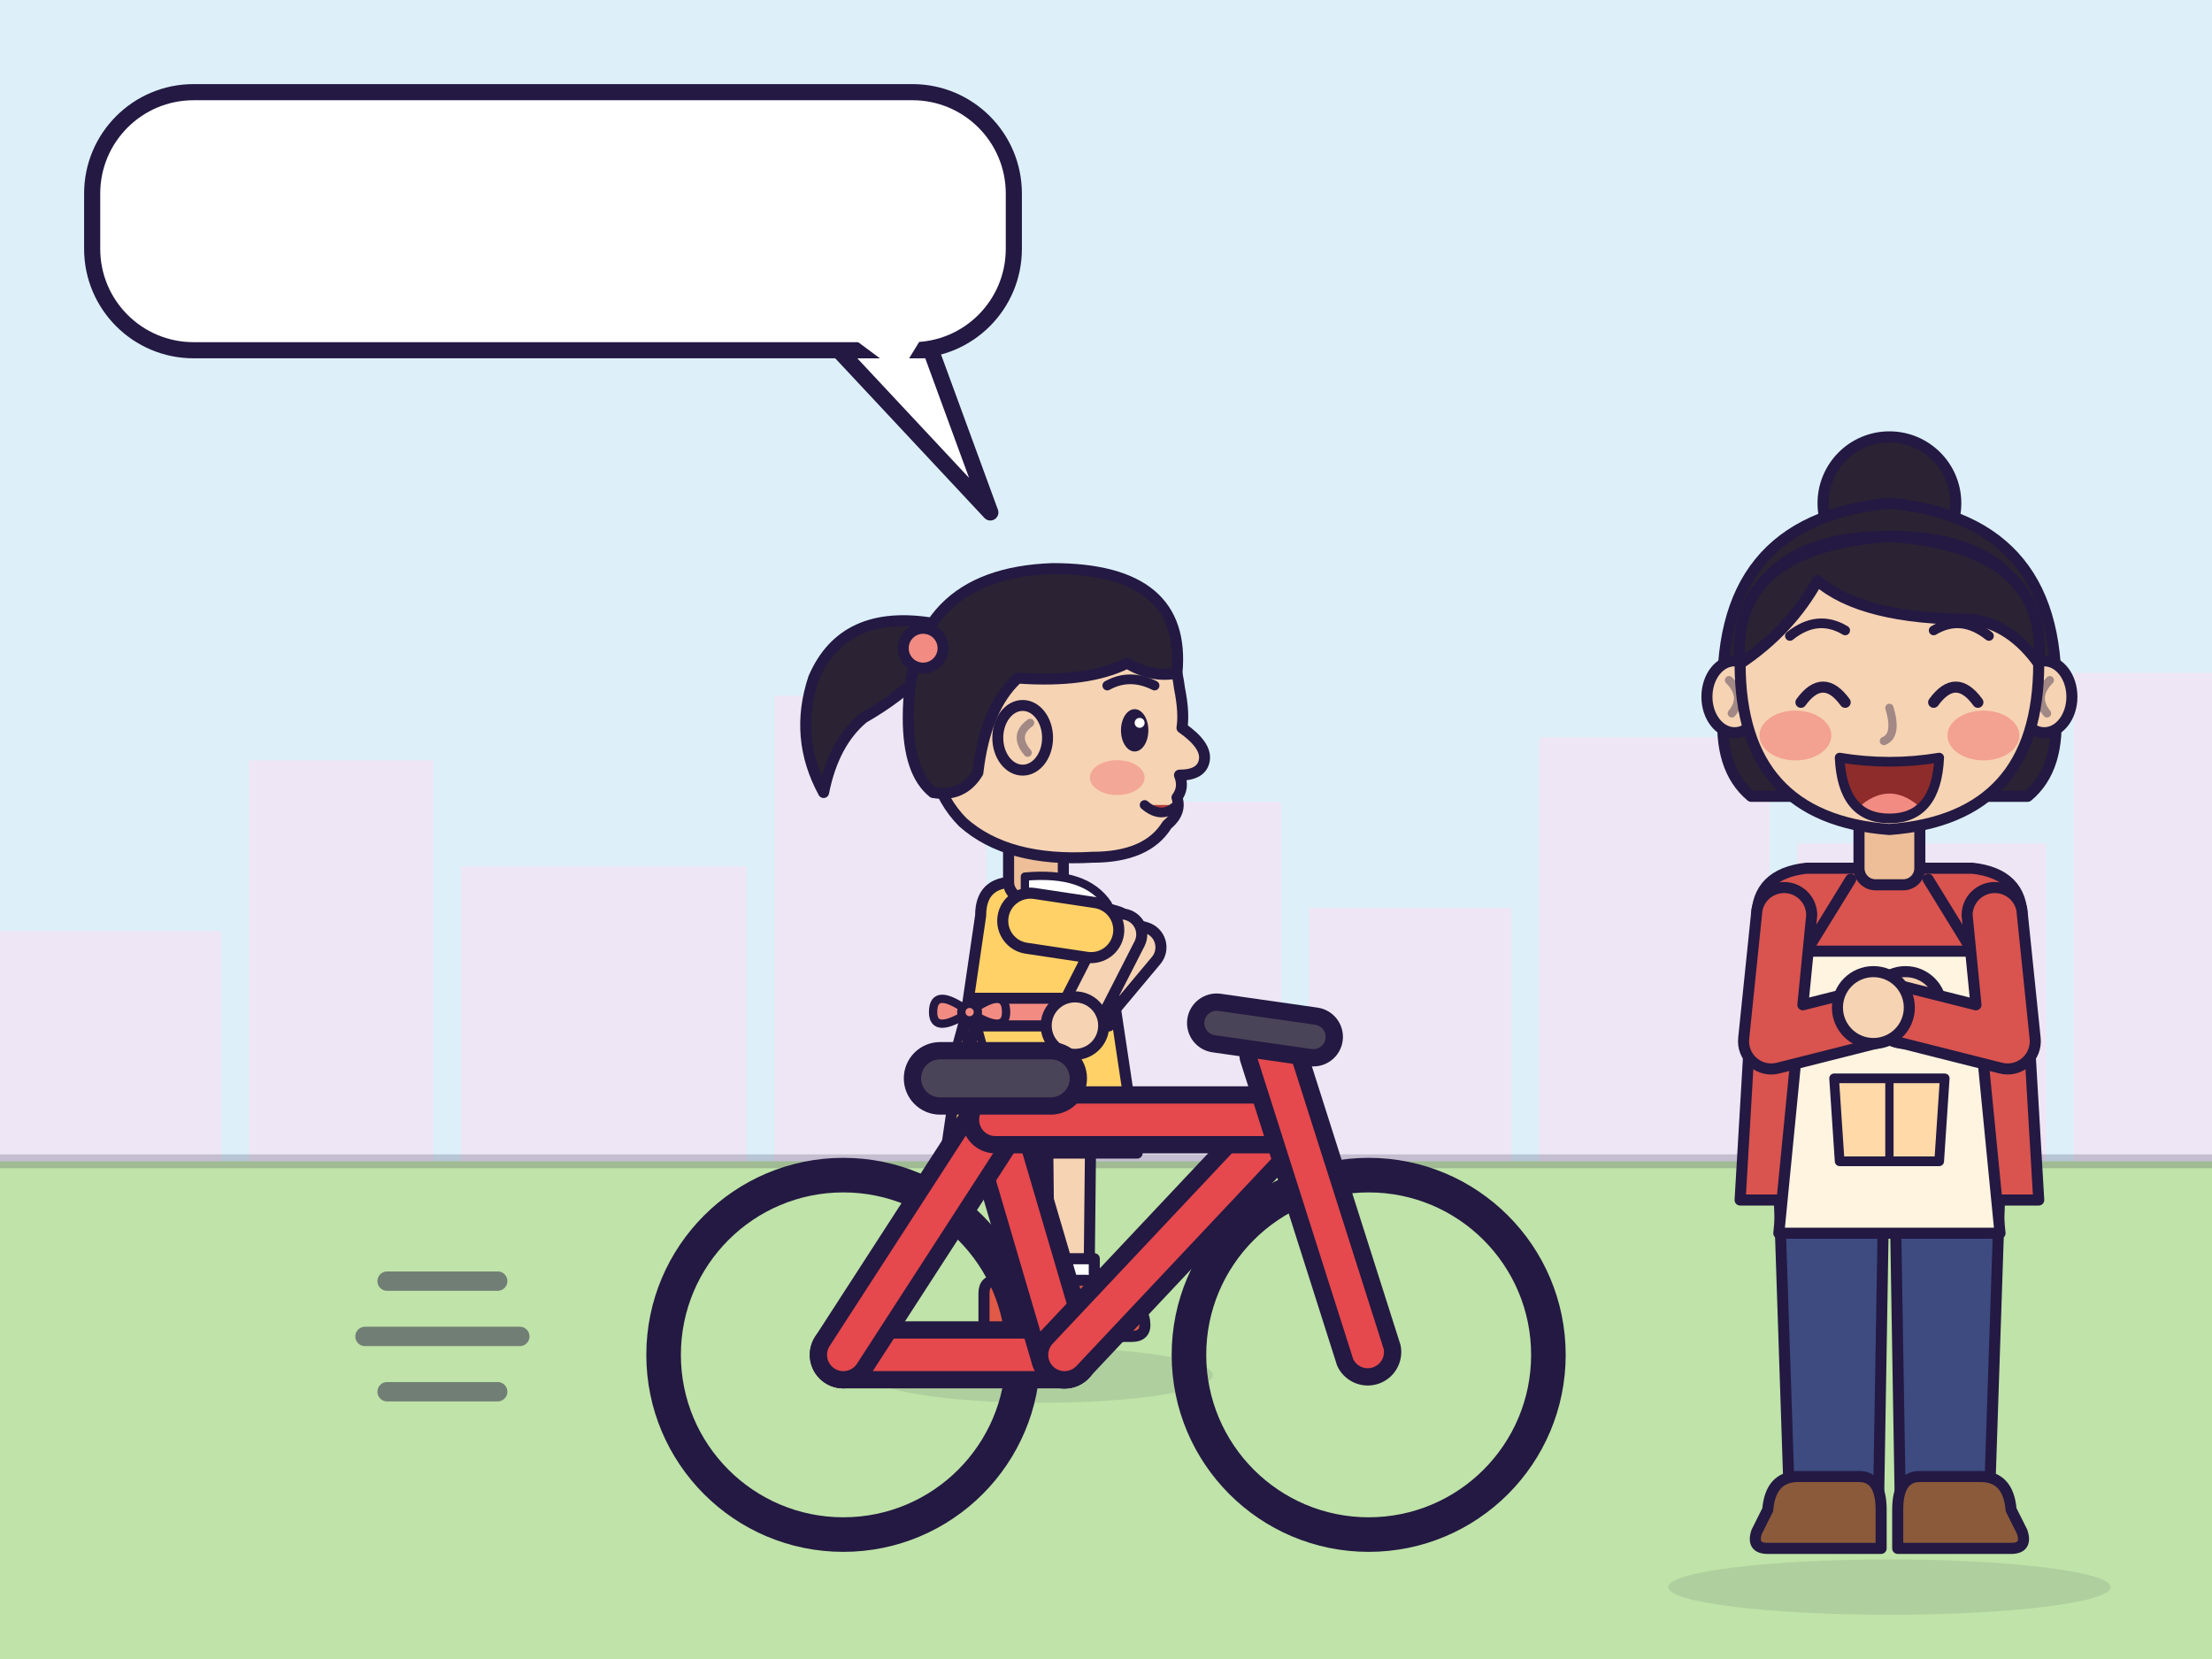
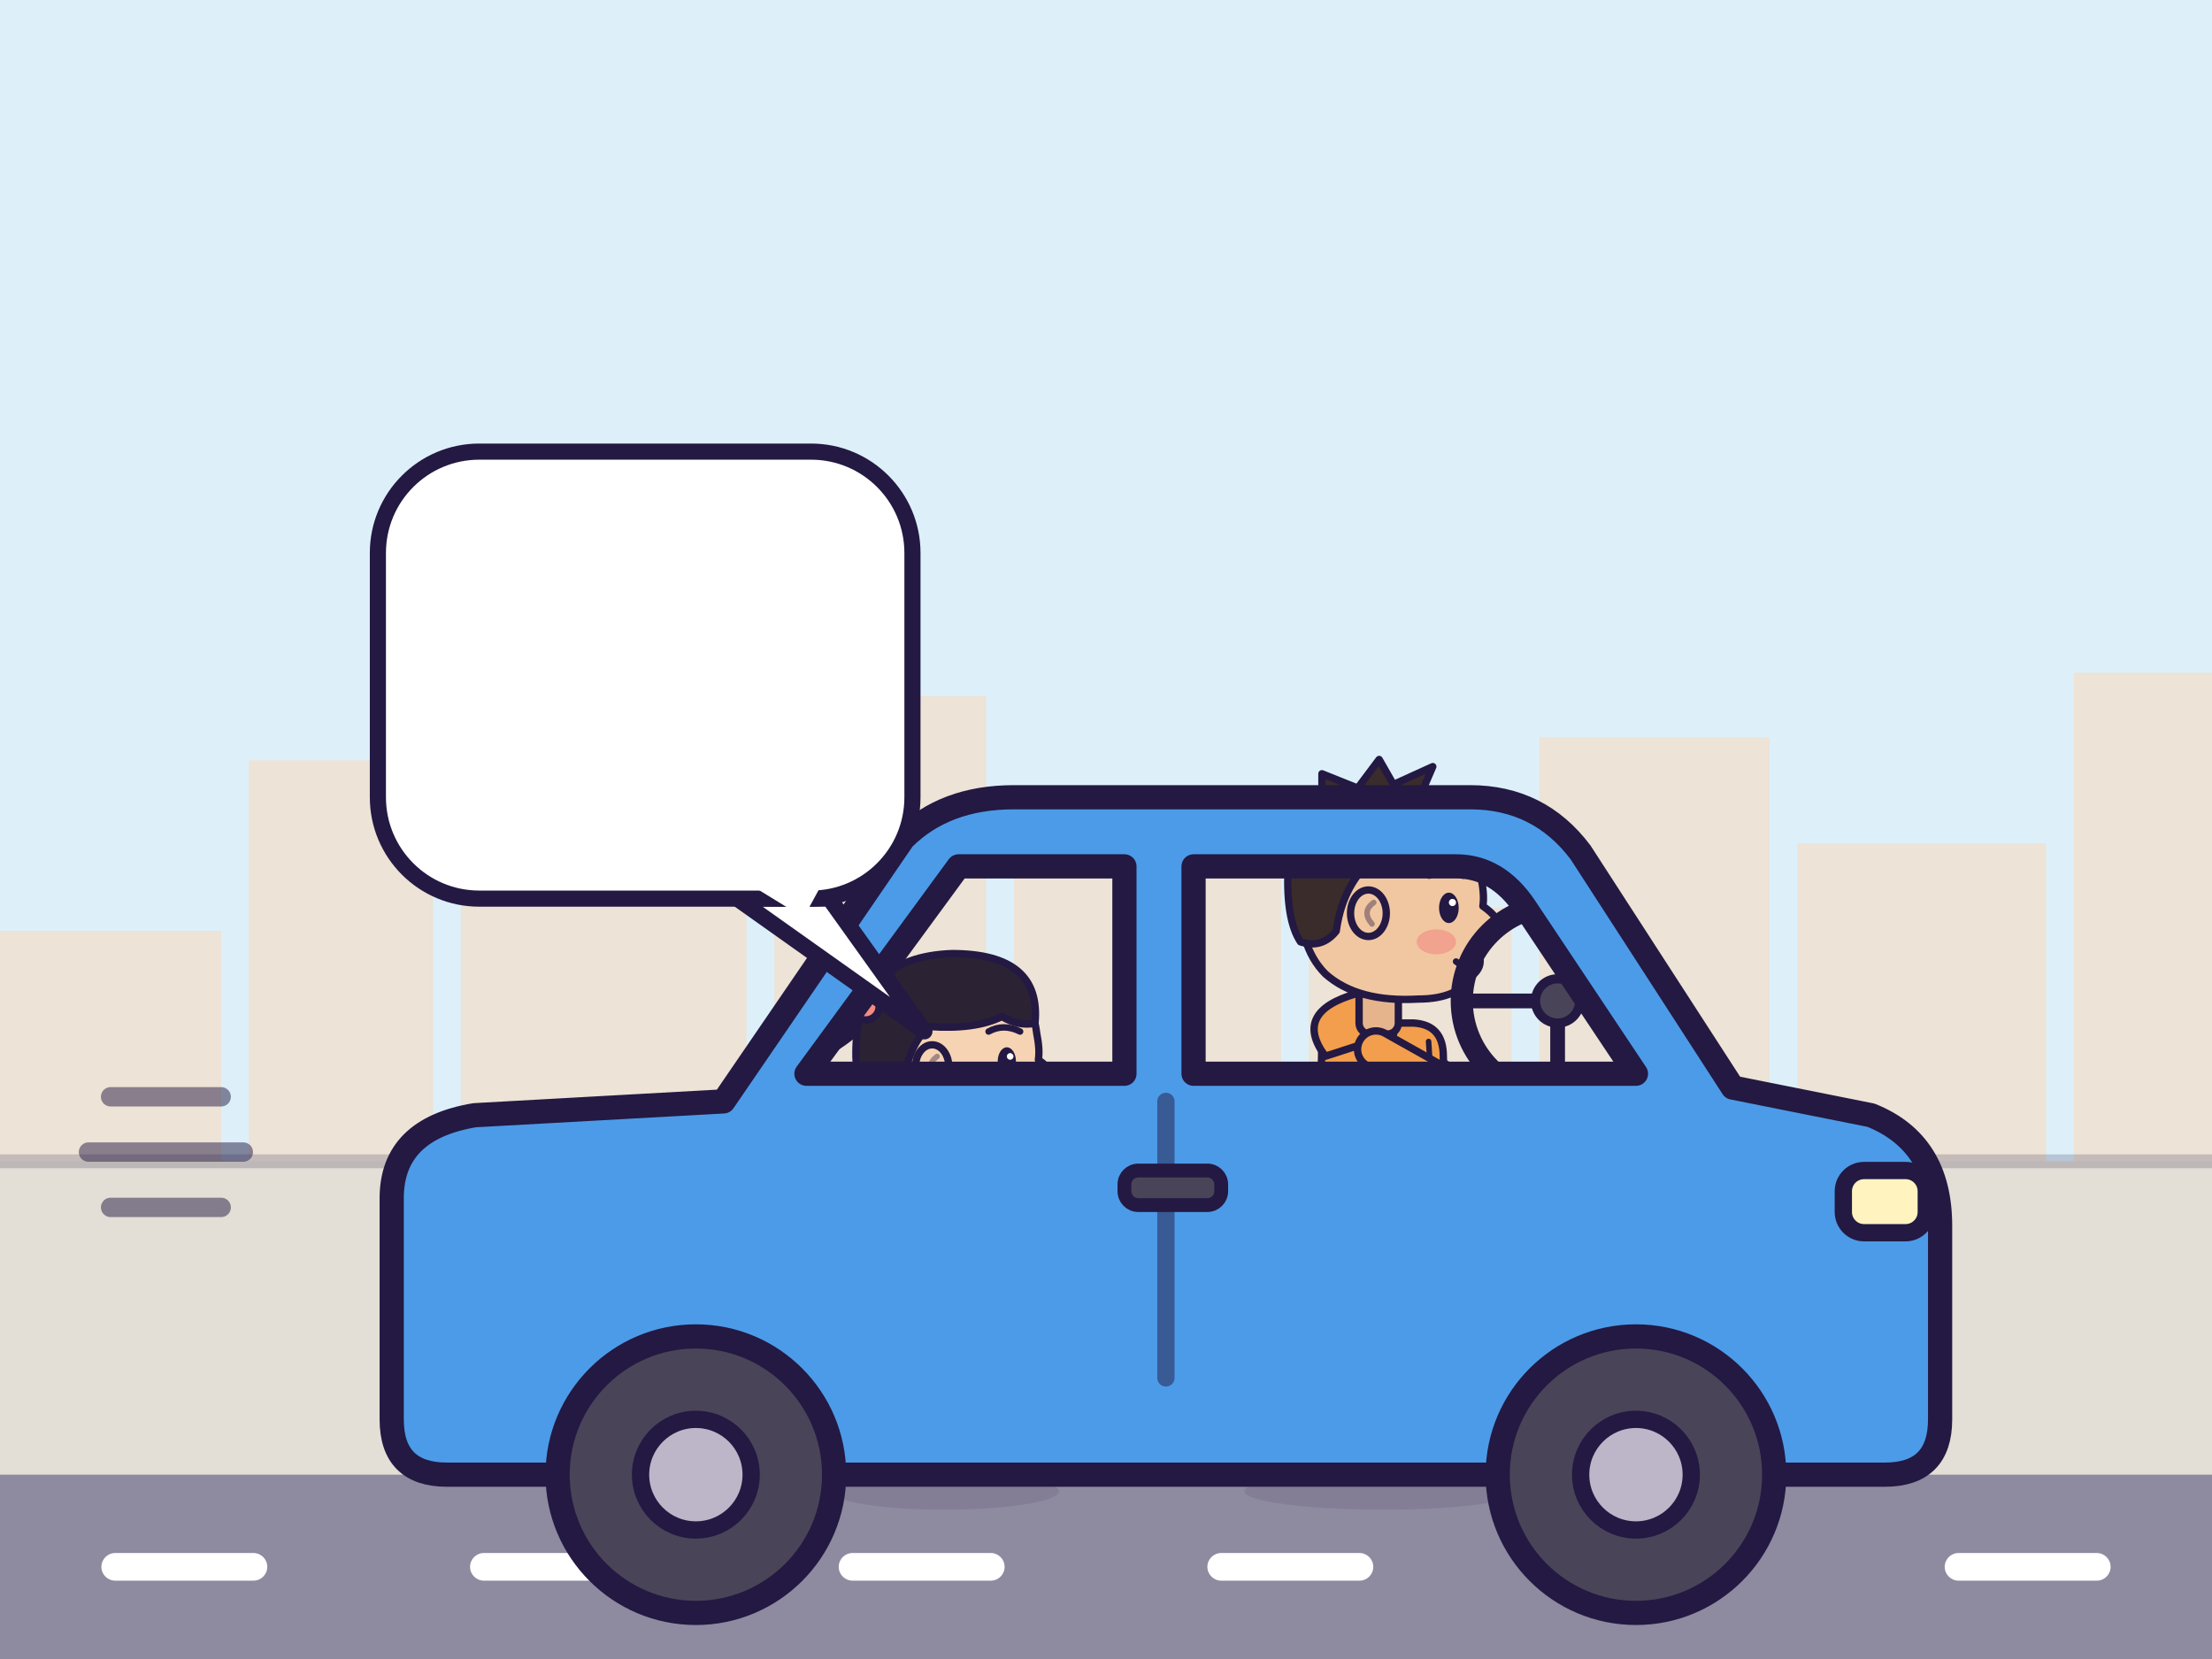
- <svg xmlns="http://www.w3.org/2000/svg" viewBox="0 0 480 360" role="img" aria-label="Little Sister can ride her bike on her own now and is proud of it, Mom claps: &quot;看，我会了！&quot;">
+ <svg xmlns="http://www.w3.org/2000/svg" viewBox="0 0 480 360" role="img" aria-label="Big Brother drives the car confidently; Little Sister sits behind him and points at him: &quot;哥哥会开车。&quot;">
  <g stroke="#231942" stroke-width="3.5" stroke-linejoin="round" stroke-linecap="round">
    <rect x="0" y="0" width="480" height="360" fill="#DDF0FA" stroke="none" />
-     <rect x="0" y="202" width="48" height="50" fill="#EEE6F4" stroke="none" />
-     <rect x="54" y="165" width="40" height="87" fill="#EEE6F4" stroke="none" />
-     <rect x="100" y="188" width="62" height="64" fill="#EEE6F4" stroke="none" />
-     <rect x="168" y="151" width="46" height="101" fill="#EEE6F4" stroke="none" />
-     <rect x="220" y="174" width="58" height="78" fill="#EEE6F4" stroke="none" />
-     <rect x="284" y="197" width="44" height="55" fill="#EEE6F4" stroke="none" />
-     <rect x="334" y="160" width="50" height="92" fill="#EEE6F4" stroke="none" />
-     <rect x="390" y="183" width="54" height="69" fill="#EEE6F4" stroke="none" />
-     <rect x="450" y="146" width="30" height="106" fill="#EEE6F4" stroke="none" />
-     <rect x="0" y="252" width="480" height="108" fill="#BFE3A8" stroke="none" />
+     <rect x="0" y="202" width="48" height="50" fill="#EDE3D6" stroke="none" />
+     <rect x="54" y="165" width="40" height="87" fill="#EDE3D6" stroke="none" />
+     <rect x="100" y="188" width="62" height="64" fill="#EDE3D6" stroke="none" />
+     <rect x="168" y="151" width="46" height="101" fill="#EDE3D6" stroke="none" />
+     <rect x="220" y="174" width="58" height="78" fill="#EDE3D6" stroke="none" />
+     <rect x="284" y="197" width="44" height="55" fill="#EDE3D6" stroke="none" />
+     <rect x="334" y="160" width="50" height="92" fill="#EDE3D6" stroke="none" />
+     <rect x="390" y="183" width="54" height="69" fill="#EDE3D6" stroke="none" />
+     <rect x="450" y="146" width="30" height="106" fill="#EDE3D6" stroke="none" />
+     <rect x="0" y="252" width="480" height="108" fill="#E3DED6" stroke="none" />
    <path d="M0 252L480 252" fill="none" stroke-width="3" opacity="0.2" />
-     <path d="M30 52Q26 38 44 38Q52 26 68 36Q84 34 82 52Z" fill="#FFFFFF" stroke="none" />
-     <g transform="translate(120 290) scale(1.2 1.2)">
-       <g class="prop p-motion-lines">
-         <path d="M-30-10L-10-10M-34 0L-6 0M-30 10L-10 10" fill="none" stroke-width="3.5" opacity="0.5" />
-       </g>
-     </g>
-     <g transform="translate(226 290) scale(0.6 0.6)">
-       <g class="char c-1 ch-meimei mover from-left">
+     <g transform="translate(240 360)">
+       <g class="prop p-road">
+         <rect x="-240" y="-40" width="480" height="40" fill="#8E8AA0" stroke="none" />
+         <rect x="-218" y="-23" width="36" height="6" rx="3" fill="#FFFFFF" stroke="none" />
+         <rect x="-138" y="-23" width="36" height="6" rx="3" fill="#FFFFFF" stroke="none" />
+         <rect x="-58" y="-23" width="36" height="6" rx="3" fill="#FFFFFF" stroke="none" />
+         <rect x="22" y="-23" width="36" height="6" rx="3" fill="#FFFFFF" stroke="none" />
+         <rect x="102" y="-23" width="36" height="6" rx="3" fill="#FFFFFF" stroke="none" />
+         <rect x="182" y="-23" width="36" height="6" rx="3" fill="#FFFFFF" stroke="none" />
+       </g>
+     </g>
+     <g transform="translate(205 318) scale(0.4 0.4)">
+       <g class="char c-1 ch-meimei">
        <g transform="translate(-150 -432)">
          <ellipse class="shadow" cx="150" cy="446" rx="62" ry="10" fill="#231942" stroke="none" opacity="0.1" />
          <g class="figure" stroke="#231942" stroke-width="4" stroke-linejoin="round" stroke-linecap="round">
            <g class="legs">
              <path d="M151.9 329.7L168.1 329.7L167.1 422.6L152.9 422.6Z" fill="#F6D3B3" />
              <path d="M150.9 403.9L169.1 403.9L169.1 422.6L150.9 422.6Z" fill="#FFFFFF" />
              <path d="M135.9 329.7L152.1 329.7L151.1 422.6L136.9 422.6Z" fill="#F6D3B3" />
              <path d="M134.9 403.9L153.1 403.9L153.1 422.6L134.9 422.6Z" fill="#FFFFFF" />
              <path d="M145.2 432L145.2 416.4Q145.2 411.7 149.9 411.7L166.2 411.7Q170.9 411.7 174 417.2Q186.5 419.5 187.3 426.5Q188.1 432 182.6 432Z" fill="#E05A47" />
              <path d="M156.9 412.5L167.8 419.5" fill="none" stroke-width="3" />
              <path d="M129.2 432L129.2 416.4Q129.2 411.7 133.9 411.7L150.2 411.7Q154.9 411.7 158 417.2Q170.5 419.5 171.3 426.5Q172.1 432 166.6 432Z" fill="#E05A47" />
              <path d="M140.9 412.5L151.8 419.5" fill="none" stroke-width="3" />
            </g>
            <g transform="translate(150 333.7)">
              <g class="upper">
                <g transform="translate(-150 -333.7)">
                  <g transform="translate(154 281.7)">
                    <g class="arm-right">
                      <g transform="translate(-154 -281.7)">
-                         <path d="M151.9 288.8L173 295.1L159.7 311A7.4 7.4 0 0 0 171 320.5L191.5 296A7.4 7.4 0 0 0 188 284.2L156.1 274.7A7.4 7.4 0 0 0 151.9 288.8Z" fill="#F6D3B3" />
-                         <path d="M151.1 291.3L172.4 297.6A10 10 0 0 0 178.1 278.5L156.9 272.1A10 10 0 0 0 151.1 291.3Z" fill="#FFD166" />
-                         <circle class="hand" cx="162.1" cy="319.6" r="10.4" fill="#F6D3B3" />
+                         <path d="M147.1 284.3Q158.8 315.5 162.7 344.7A7.4 7.4 0 0 0 177.3 342.7Q173.2 311.9 160.9 279.1A7.4 7.4 0 0 0 147.1 284.3Z" fill="#F6D3B3" />
+                         <path d="M144.6 285.2Q148.6 295.8 151.6 306.1A10 10 0 0 0 170.8 300.4Q167.6 289.4 163.4 278.2A10 10 0 0 0 144.6 285.2Z" fill="#FFD166" />
+                         <circle class="hand" cx="170" cy="349.7" r="10.4" fill="#F6D3B3" />
                      </g>
                    </g>
                  </g>
                  <g class="body">
                    <path d="M128 279.8Q128 267.7 140.1 267.7L159.9 267.7Q172 268.7 172 281.8L184.6 365.7L115.4 365.7Z" fill="#FFD166" />
                    <path d="M126 309.7L174 309.7L174.4 319.7L125.6 319.7Z" fill="#F28B82" />
                    <g class="bow">
                      <path d="M122 316.7L118.6 329.1L123 326.7Z" fill="#F28B82" stroke-width="3" />
                      <path d="M126 316.7L129.4 329.1L125 326.7Z" fill="#F28B82" stroke-width="3" />
                      <path d="M124 314.7Q110.8 305.1 110.8 314.7Q110.8 323.1 124 314.7Z" fill="#F28B82" stroke-width="3" />
                      <path d="M124 314.7Q137.2 305.1 137.2 314.7Q137.2 323.1 124 314.7Z" fill="#F28B82" stroke-width="3" />
                      <circle cx="124" cy="314.7" r="3" fill="#F28B82" stroke-width="3" />
                    </g>
                    <g class="neck">
                      <rect x="138.1" y="250.7" width="19.8" height="23" rx="6" fill="#EDBE98" />
                    </g>
                    <path d="M144 265.7Q166 263.7 174 275.7Q158 283.7 144 275.7Z" fill="#FFFFFF" stroke-width="3" />
                  </g>
                  <g transform="translate(152 258.7)">
                    <g class="head">
                      <g transform="translate(-152 -258.7)">
                        <g transform="translate(154 210.1) scale(0.9)" stroke-width="4.4">
                          <g class="hair-back">
                            <path d="M-48-40Q-84-46-96-18Q-104 6-92 28Q-88 8-76-2Q-62-10-52-20Z" fill="#2B2233" />
                          </g>
                          <path class="face" d="M-50-8Q-52-54 0-54Q46-54 51-14Q53-4 52 2Q62 9 61 15Q60 21 51 21Q53 26 50 30Q52 36 46 41Q38 54 16 54Q-18 56-36 40Q-52 24-50-8Z" fill="#F6D3B3" />
                          <g class="hair">
                            <path d="M50-20Q54-62 0-62Q-58-60-58-2Q-58 20-48 28Q-36 30-30 20Q-27-6-14-18Q14-16 30-24Q40-18 50-20Z" fill="#2B2233" />
                            <circle cx="-52" cy="-30" r="8" fill="#F28B82" />
                          </g>
                          <g class="ears">
                            <ellipse cx="-12" cy="6" rx="10" ry="13" fill="#F6D3B3" />
                            <path d="M-9 0Q-16 5-10 12" fill="none" stroke-width="3.3" opacity="0.4" />
                          </g>
                          <g class="cheeks">
                            <ellipse cx="26" cy="22" rx="11" ry="7" fill="#F28B82" stroke="none" opacity="0.6" />
                          </g>
                          <g class="brows">
                            <path d="M22-15Q31-20 41-15" fill="none" stroke-width="3.9" />
                          </g>
                          <g transform="translate(33 3)">
                            <g class="eyes">
                              <g transform="translate(-33 -3)">
                                <ellipse cx="33" cy="3" rx="5.5" ry="8.5" fill="#231942" stroke="none" />
                                <circle cx="35" cy="0" r="2" fill="#FFFFFF" stroke="none" />
                              </g>
                            </g>
                          </g>
                          <g class="mouth">
                            <path d="M37 33Q44 39 50 33" fill="#B23A3A" stroke-width="3.9" />
                          </g>
                        </g>
                      </g>
                    </g>
                  </g>
                  <g transform="translate(146 281.7)">
-                     <g class="arm-left">
+                     <g class="arm-left act">
                      <g transform="translate(-146 -281.7)">
-                         <path d="M144.9 289L167.7 292.4L157.8 311.8A7.4 7.4 0 0 0 170.9 318.5L185.5 289.9A7.4 7.4 0 0 0 180 279.3L147.1 274.4A7.4 7.4 0 0 0 144.9 289Z" fill="#F6D3B3" />
-                         <path d="M144.5 291.6L166.5 294.9A10 10 0 0 0 169.4 275.1L147.5 271.8A10 10 0 0 0 144.5 291.6Z" fill="#FFD166" />
-                         <circle class="hand" cx="162.1" cy="319.6" r="10.4" fill="#F6D3B3" />
+                         <path d="M144.7 289L177.5 294.7A7.4 7.4 0 0 0 178.3 294.8L210.2 297.1A7.4 7.4 0 0 0 211.2 282.4L179.7 280.2L147.3 274.5A7.4 7.4 0 0 0 144.7 289Z" fill="#F6D3B3" />
+                         <path d="M144.3 291.6L166.1 295.4A10 10 0 0 0 169.6 275.7L147.7 271.9A10 10 0 0 0 144.3 291.6Z" fill="#FFD166" />
+                         <path d="M215.4 293.6L233.1 294.8A3.5 3.5 0 0 0 233.6 287.8L215.9 286.6A3.5 3.5 0 0 0 215.4 293.6Z" fill="#F6D3B3" stroke-width="3" />
+                         <circle class="hand" cx="215.7" cy="290.1" r="10.4" fill="#F6D3B3" />
                      </g>
                    </g>
                  </g>
                </g>
              </g>
            </g>
          </g>
        </g>
      </g>
    </g>
-     <g transform="translate(410 336) scale(-0.6 0.6)">
-       <g class="char c-2 ch-mama">
+     <g transform="translate(300 318) scale(0.4 0.4)">
+       <g class="char c-2 ch-gege">
        <g transform="translate(-150 -432)">
-           <ellipse class="shadow" cx="150" cy="446" rx="80" ry="10" fill="#231942" stroke="none" opacity="0.1" />
+           <ellipse class="shadow" cx="150" cy="446" rx="75" ry="10" fill="#231942" stroke="none" opacity="0.1" />
          <g class="figure" stroke="#231942" stroke-width="4" stroke-linejoin="round" stroke-linecap="round">
            <g class="legs">
-               <path d="M110 300L148 300L146 420L114 420Z" fill="#3D4B80" />
-               <path d="M190 300L152 300L154 420L186 420Z" fill="#3D4B80" />
-               <path d="M147 418Q147 406 139 406L117 406Q107 406 106 418L102 426Q100 432 106 432L147 432Z" fill="#8A5A3B" />
-               <path d="M153 418Q153 406 161 406L183 406Q193 406 194 418L198 426Q200 432 194 432L153 432Z" fill="#8A5A3B" />
+               <path d="M142 300L178 300L175 420L144 420Z" fill="#4E6FA8" />
+               <path d="M126 300L162 300L159 420L128 420Z" fill="#4E6FA8" />
+               <path d="M141 432L141 412Q141 406 147 406L168 406Q174 406 178 413Q194 416 195 425Q196 432 189 432Z" fill="#FFFFFF" />
+               <path d="M141 425L195.5 425Q196 432 189 432L141 432Z" fill="#E05A47" stroke-width="3" />
+               <path d="M162 411L176 418" fill="none" stroke-width="3" />
+               <path d="M125 432L125 412Q125 406 131 406L152 406Q158 406 162 413Q178 416 179 425Q180 432 173 432Z" fill="#FFFFFF" />
+               <path d="M125 425L179.5 425Q180 432 173 432L125 432Z" fill="#E05A47" stroke-width="3" />
+               <path d="M146 411L160 418" fill="none" stroke-width="3" />
            </g>
            <g transform="translate(150 300)">
              <g class="upper">
                <g transform="translate(-150 -300)">
+                   <g transform="translate(154 206)">
+                     <g class="arm-right">
+                       <g transform="translate(-154 -206)">
+                         <path d="M148.5 214.3L178.9 234.5L161.9 264.8A10 10 0 0 0 179.3 274.6L200.8 236.2A10 10 0 0 0 197.6 223L159.5 197.7A10 10 0 0 0 148.5 214.3Z" fill="#F29E4C" />
+                         <path d="M165.8 254.7L160.6 264.1A11.5 11.5 0 0 0 180.6 275.3L185.9 265.9A11.5 11.5 0 0 0 165.8 254.7Z" fill="#E0863A" />
+                         <circle class="hand" cx="168.2" cy="274.1" r="13" fill="#F1C7A2" />
+                       </g>
+                     </g>
+                   </g>
                  <g class="body">
-                     <path d="M102 204Q102 188 120 186L180 186Q198 188 198 204L204 306L96 306Z" fill="#D9534F" />
-                     <path class="apron" d="M120 216L180 216L190 318L110 318Z" fill="#FFF4E0" />
-                     <path d="M120 216L136 190M180 216L164 190" fill="none" stroke-width="4" />
-                     <path d="M130 262L170 262L168 292L132 292Z" fill="#FFD9A8" stroke-width="3.5" />
-                     <path d="M150 262L150 292" fill="none" stroke-width="3" />
+                     <path d="M117 208Q117 192 133 192L167 192Q183 193 183 210L185 306L115 306Z" fill="#F29E4C" />
+                     <path d="M115.2 294L184.8 294L185 306L115 306Z" fill="#E0863A" />
+                     <path d="M119 210Q101 186 136 176Q152 180 156 198Z" fill="#F29E4C" />
                    <g class="neck">
-                       <rect x="139" y="164" width="22" height="28" rx="6" fill="#EDBE98" />
-                     </g>
-                   </g>
-                   <g transform="translate(150 172)">
+                       <rect x="137.3" y="171" width="21.3" height="27" rx="6" fill="#E6B48C" />
+                     </g>
+                     <path d="M161 256L185 256L186 292L153 292Z" fill="#F29E4C" stroke-width="3.5" />
+                     <path d="M175 202L177 232" fill="none" stroke-width="3" />
+                   </g>
+                   <g transform="translate(152 179)">
                    <g class="head">
-                       <g transform="translate(-150 -172)">
-                         <g transform="translate(150 118) scale(1)" stroke-width="4">
-                           <g class="hair-back">
-                             <circle cx="0" cy="-64" r="24" fill="#2B2233" />
-                             <path d="M-60 10Q-64-58 0-64Q64-58 60 10Q62 32 50 42L-50 42Q-62 32-60 10Z" fill="#2B2233" />
+                       <g transform="translate(-152 -179)">
+                         <g transform="translate(154 126.6) scale(0.97)" stroke-width="4.1">
+                           <path class="face" d="M-50-8Q-52-54 0-54Q46-54 51-14Q53-4 52 2Q62 9 61 15Q60 21 51 21Q53 26 50 30Q52 36 46 41Q38 54 16 54Q-18 56-36 40Q-52 24-50-8Z" fill="#F1C7A2" />
+                           <g class="hair">
+                             <path d="M50-18L56-36L42-40Q40-58 18-62L24-76L2-66L-6-80L-18-64L-38-72L-38-56L-58-56L-52-40L-68-30L-57-18Q-58 10-50 22Q-38 26-30 16Q-27-6-14-20Q10-22 28-30Q38-20 50-18Z" fill="#3A2C2A" />
                          </g>
                          <g class="ears">
-                             <ellipse cx="-56" cy="6" rx="10" ry="13" fill="#F6D3B3" />
-                             <ellipse cx="56" cy="6" rx="10" ry="13" fill="#F6D3B3" />
-                             <path d="M-58 0Q-52 6-57 12" fill="none" stroke-width="3" opacity="0.4" />
-                             <path d="M58 0Q52 6 57 12" fill="none" stroke-width="3" opacity="0.4" />
-                           </g>
-                           <path class="face" d="M-54-6Q-54-52 0-52Q54-52 54-6Q54 50 0 54Q-54 50-54-6Z" fill="#F6D3B3" />
-                           <g class="hair">
-                             <path d="M-54-6Q-58-48 0-52Q58-48 54-6Q36-18 26-36Q10-22-30-22Q-44-20-54-6Z" fill="#2B2233" />
+                             <ellipse cx="-12" cy="6" rx="10" ry="13" fill="#F1C7A2" />
+                             <path d="M-9 0Q-16 5-10 12" fill="none" stroke-width="3.1" opacity="0.4" />
                          </g>
                          <g class="cheeks">
-                             <ellipse cx="-34" cy="20" rx="13" ry="9" fill="#F28B82" stroke="none" opacity="0.7" />
-                             <ellipse cx="34" cy="20" rx="13" ry="9" fill="#F28B82" stroke="none" opacity="0.7" />
+                             <ellipse cx="26" cy="22" rx="11" ry="7" fill="#F28B82" stroke="none" opacity="0.6" />
                          </g>
                          <g class="brows">
-                             <path d="M-36-16Q-26-24-16-18M16-18Q26-24 36-16" fill="none" stroke-width="3.5" />
-                           </g>
-                           <g transform="translate(0 4)">
+                             <path d="M22-15Q31-20 41-15" fill="none" stroke-width="3.6" />
+                           </g>
+                           <g transform="translate(33 3)">
                            <g class="eyes">
-                               <g transform="translate(0 -4)">
-                                 <path d="M-32 8Q-24-3-16 8M16 8Q24-3 32 8" fill="none" stroke-width="4" />
+                               <g transform="translate(-33 -3)">
+                                 <ellipse cx="33" cy="3" rx="5.5" ry="8.5" fill="#231942" stroke="none" />
+                                 <circle cx="35" cy="0" r="2" fill="#FFFFFF" stroke="none" />
                              </g>
                            </g>
                          </g>
-                           <g class="nose">
-                             <path d="M0 10Q-3 20 2 22" fill="none" stroke-width="3" opacity="0.4" />
-                           </g>
                          <g class="mouth">
-                             <path d="M-18 28Q0 31 18 28Q17 50 0 50Q-17 50-18 28Z" fill="#8E2B2B" stroke="none" />
-                             <path d="M-10 45Q0 37 10 45Q6 50 0 50Q-6 50-10 45Z" fill="#F28B82" stroke="none" />
-                             <path d="M-18 28Q0 31 18 28Q17 50 0 50Q-17 50-18 28Z" fill="none" stroke-width="3.5" />
+                             <path d="M37 33Q44 39 50 33" fill="#B23A3A" stroke-width="3.6" />
                          </g>
                        </g>
                      </g>
                    </g>
                  </g>
-                   <g transform="translate(188 202)">
+                   <g transform="translate(146 206)">
                    <g class="arm-left">
-                       <g transform="translate(-188 -202)">
-                         <path d="M178.1 203L181.3 235.4L151.5 227.9A10 10 0 0 0 146.7 247.3L190.3 258.3A10 10 0 0 0 202.7 247.5L197.9 201A10 10 0 0 0 178.1 203Z" fill="#D9534F" />
-                         <circle class="hand" cx="144.2" cy="236.4" r="13" fill="#F6D3B3" />
-                       </g>
-                     </g>
-                   </g>
-                   <g transform="translate(112 202)">
-                     <g class="arm-right">
-                       <g transform="translate(-112 -202)">
-                         <path d="M102.1 201L97.3 247.5A10 10 0 0 0 109.7 258.3L153.3 247.3A10 10 0 0 0 148.5 227.9L118.7 235.4L121.9 203A10 10 0 0 0 102.1 201Z" fill="#D9534F" />
-                         <circle class="hand" cx="155.8" cy="236.4" r="13" fill="#F6D3B3" />
+                       <g transform="translate(-146 -206)">
+                         <path d="M141.1 214.7L173.4 232.9L160.6 265.8A10 10 0 0 0 179.3 273L195.2 232A10 10 0 0 0 190.8 219.7L150.9 197.3A10 10 0 0 0 141.1 214.7Z" fill="#F29E4C" />
+                         <path d="M163.1 255.2L159.2 265.3A11.5 11.5 0 0 0 180.7 273.6L184.6 263.5A11.5 11.5 0 0 0 163.1 255.2Z" fill="#E0863A" />
+                         <circle class="hand" cx="168.2" cy="274.1" r="13" fill="#F1C7A2" />
                      </g>
                    </g>
                  </g>
                </g>
              </g>
            </g>
          </g>
        </g>
      </g>
    </g>
-     <g transform="translate(240 336) scale(1.5 1.5)">
-       <g class="prop p-bicycle mover from-left">
-         <circle cx="-38" cy="-28" r="26" fill="none" stroke-width="5" />
-         <circle cx="38" cy="-28" r="26" fill="none" stroke-width="5" />
-         <circle cx="-38" cy="-28" r="3" fill="#BDB6C9" stroke-width="2" />
-         <circle cx="38" cy="-28" r="3" fill="#BDB6C9" stroke-width="2" />
-         <path d="M-38-24.4L-6-24.4A3.6 3.6 0 0 0-6-31.6L-38-31.6A3.6 3.6 0 0 0-38-24.4Z" fill="#E5484D" stroke-width="2.5" />
-         <path d="M-2.5-29L-12.5-63A3.6 3.6 0 0 0-19.5-61L-9.5-27A3.6 3.6 0 0 0-2.5-29Z" fill="#E5484D" stroke-width="2.5" />
-         <path d="M-19-64L-41-30A3.6 3.6 0 0 0-35-26L-13-60A3.6 3.6 0 0 0-19-64Z" fill="#E5484D" stroke-width="2.5" />
-         <path d="M-3.4-25.5L28.6-59.5A3.6 3.6 0 0 0 23.4-64.5L-8.6-30.5A3.6 3.6 0 0 0-3.4-25.5Z" fill="#E5484D" stroke-width="2.5" />
-         <path d="M26-65.6L-16-65.6A3.6 3.6 0 0 0-16-58.4L26-58.4A3.6 3.6 0 0 0 26-65.6Z" fill="#E5484D" stroke-width="2.5" />
-         <path d="M41.4-29.1L27.4-73.1A3.6 3.6 0 0 0 20.6-70.9L34.6-26.9A3.6 3.6 0 0 0 41.4-29.1Z" fill="#E5484D" stroke-width="2.5" />
-         <path d="M15.6-73L29.6-71A3 3 0 0 0 30.4-77L16.4-79A3 3 0 0 0 15.6-73Z" fill="#4A4458" stroke-width="2.5" />
-         <path d="M-24-64L-8-64A4 4 0 0 0-8-72L-24-72A4 4 0 0 0-24-64Z" fill="#4A4458" stroke-width="2.5" />
-       </g>
-     </g>
-     <g transform="translate(214.9 111.2)">
-       <g class="bubble b-1 has-text">
-         <g transform="translate(-214.9 -111.2)">
-           <path d="M182 76L214.9 111.2L202 76Z" fill="#FFFFFF" />
-           <rect x="20" y="20" width="200" height="56" rx="22" fill="#FFFFFF" />
-           <path d="M183.2 72L195.3 81L200.8 72Z" fill="#FFFFFF" stroke="none" />
+     <g transform="translate(338 238) scale(0.8 0.8)">
+       <g class="prop p-steering-wheel">
+         <circle cx="0" cy="-26" r="26" fill="none" stroke-width="6" />
+         <path d="M-24-26L24-26M0-26L0 0" fill="none" stroke-width="4" />
+         <circle cx="0" cy="-26" r="6" fill="#4A4458" stroke-width="2.5" />
+       </g>
+     </g>
+     <g transform="translate(250 344) scale(1.5 1.5)">
+       <g class="prop p-car mover from-left">
+         <path d="M-110 -24L-110 -56Q-110 -66 -98 -68L-62 -70L-36 -108Q-30 -114 -20 -114L46 -114Q56 -114 62 -106L84 -72L104 -68Q114 -64 114 -52L114 -24Q114 -16 106 -16L-102 -16Q-110 -16 -110 -24Z M-28 -104L-4 -104L-4 -74L-50 -74Z M6 -104L44 -104Q50 -104 54 -98L70 -74L6 -74Z" fill="#4C9BE8" fill-rule="evenodd" />
+         <path d="M2-70L2-30" fill="none" stroke-width="2.5" opacity="0.5" />
+         <rect x="-4" y="-60" width="14" height="5" rx="2" fill="#4A4458" stroke-width="2" />
+         <rect x="100" y="-60" width="12" height="9" rx="3" fill="#FFF3BF" stroke-width="2.5" />
+         <circle cx="-66" cy="-16" r="20" fill="#4A4458" />
+         <circle cx="-66" cy="-16" r="8" fill="#BDB6C9" stroke-width="2.5" />
+         <circle cx="70" cy="-16" r="20" fill="#4A4458" />
+         <circle cx="70" cy="-16" r="8" fill="#BDB6C9" stroke-width="2.5" />
+       </g>
+     </g>
+     <g transform="translate(60 250) scale(1.2 1.2)">
+       <g class="prop p-motion-lines">
+         <path d="M-30-10L-10-10M-34 0L-6 0M-30 10L-10 10" fill="none" stroke-width="3.5" opacity="0.5" />
+       </g>
+     </g>
+     <g transform="translate(200.6 223.8)">
+       <g class="bubble b-1 has-text line-0">
+         <g transform="translate(-200.6 -223.8)">
+           <path d="M160 195L200.6 223.8L180 195Z" fill="#FFFFFF" />
+           <rect x="82" y="98" width="116" height="97" rx="22" fill="#FFFFFF" />
+           <path d="M161.2 191L174.4 199.1L178.8 191Z" fill="#FFFFFF" stroke="none" />
        </g>
      </g>
    </g>
  </g>
</svg>
